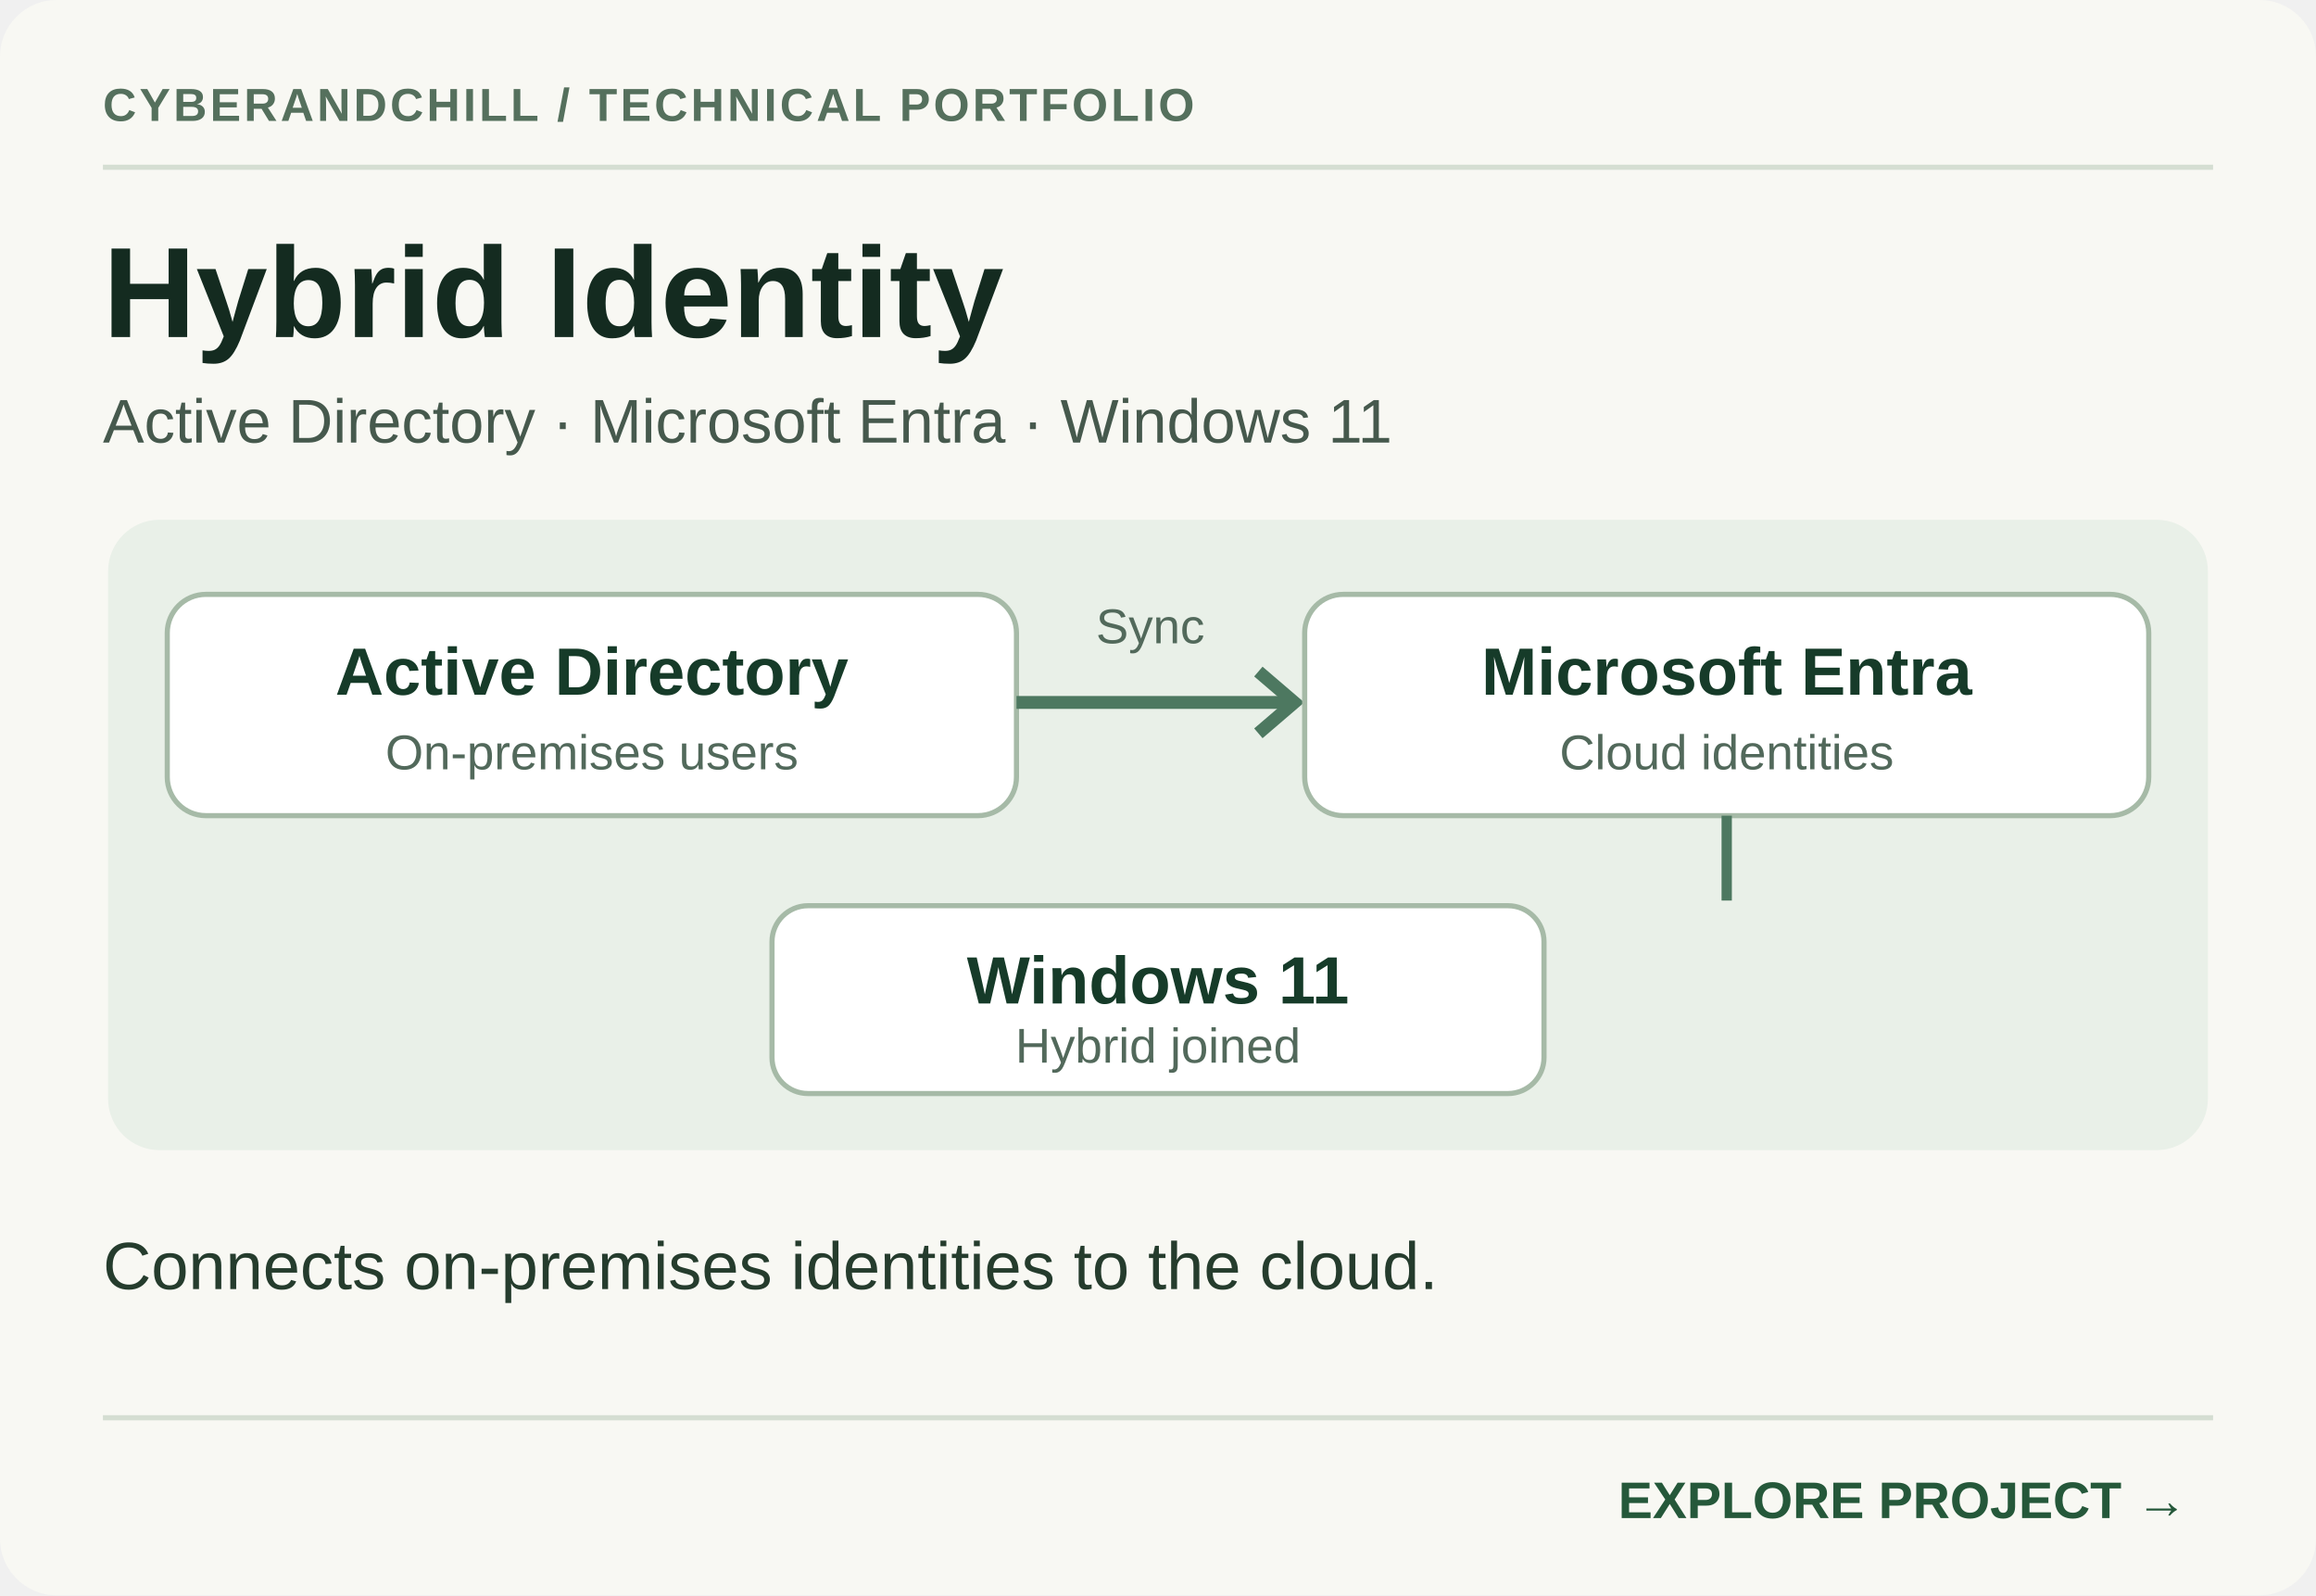
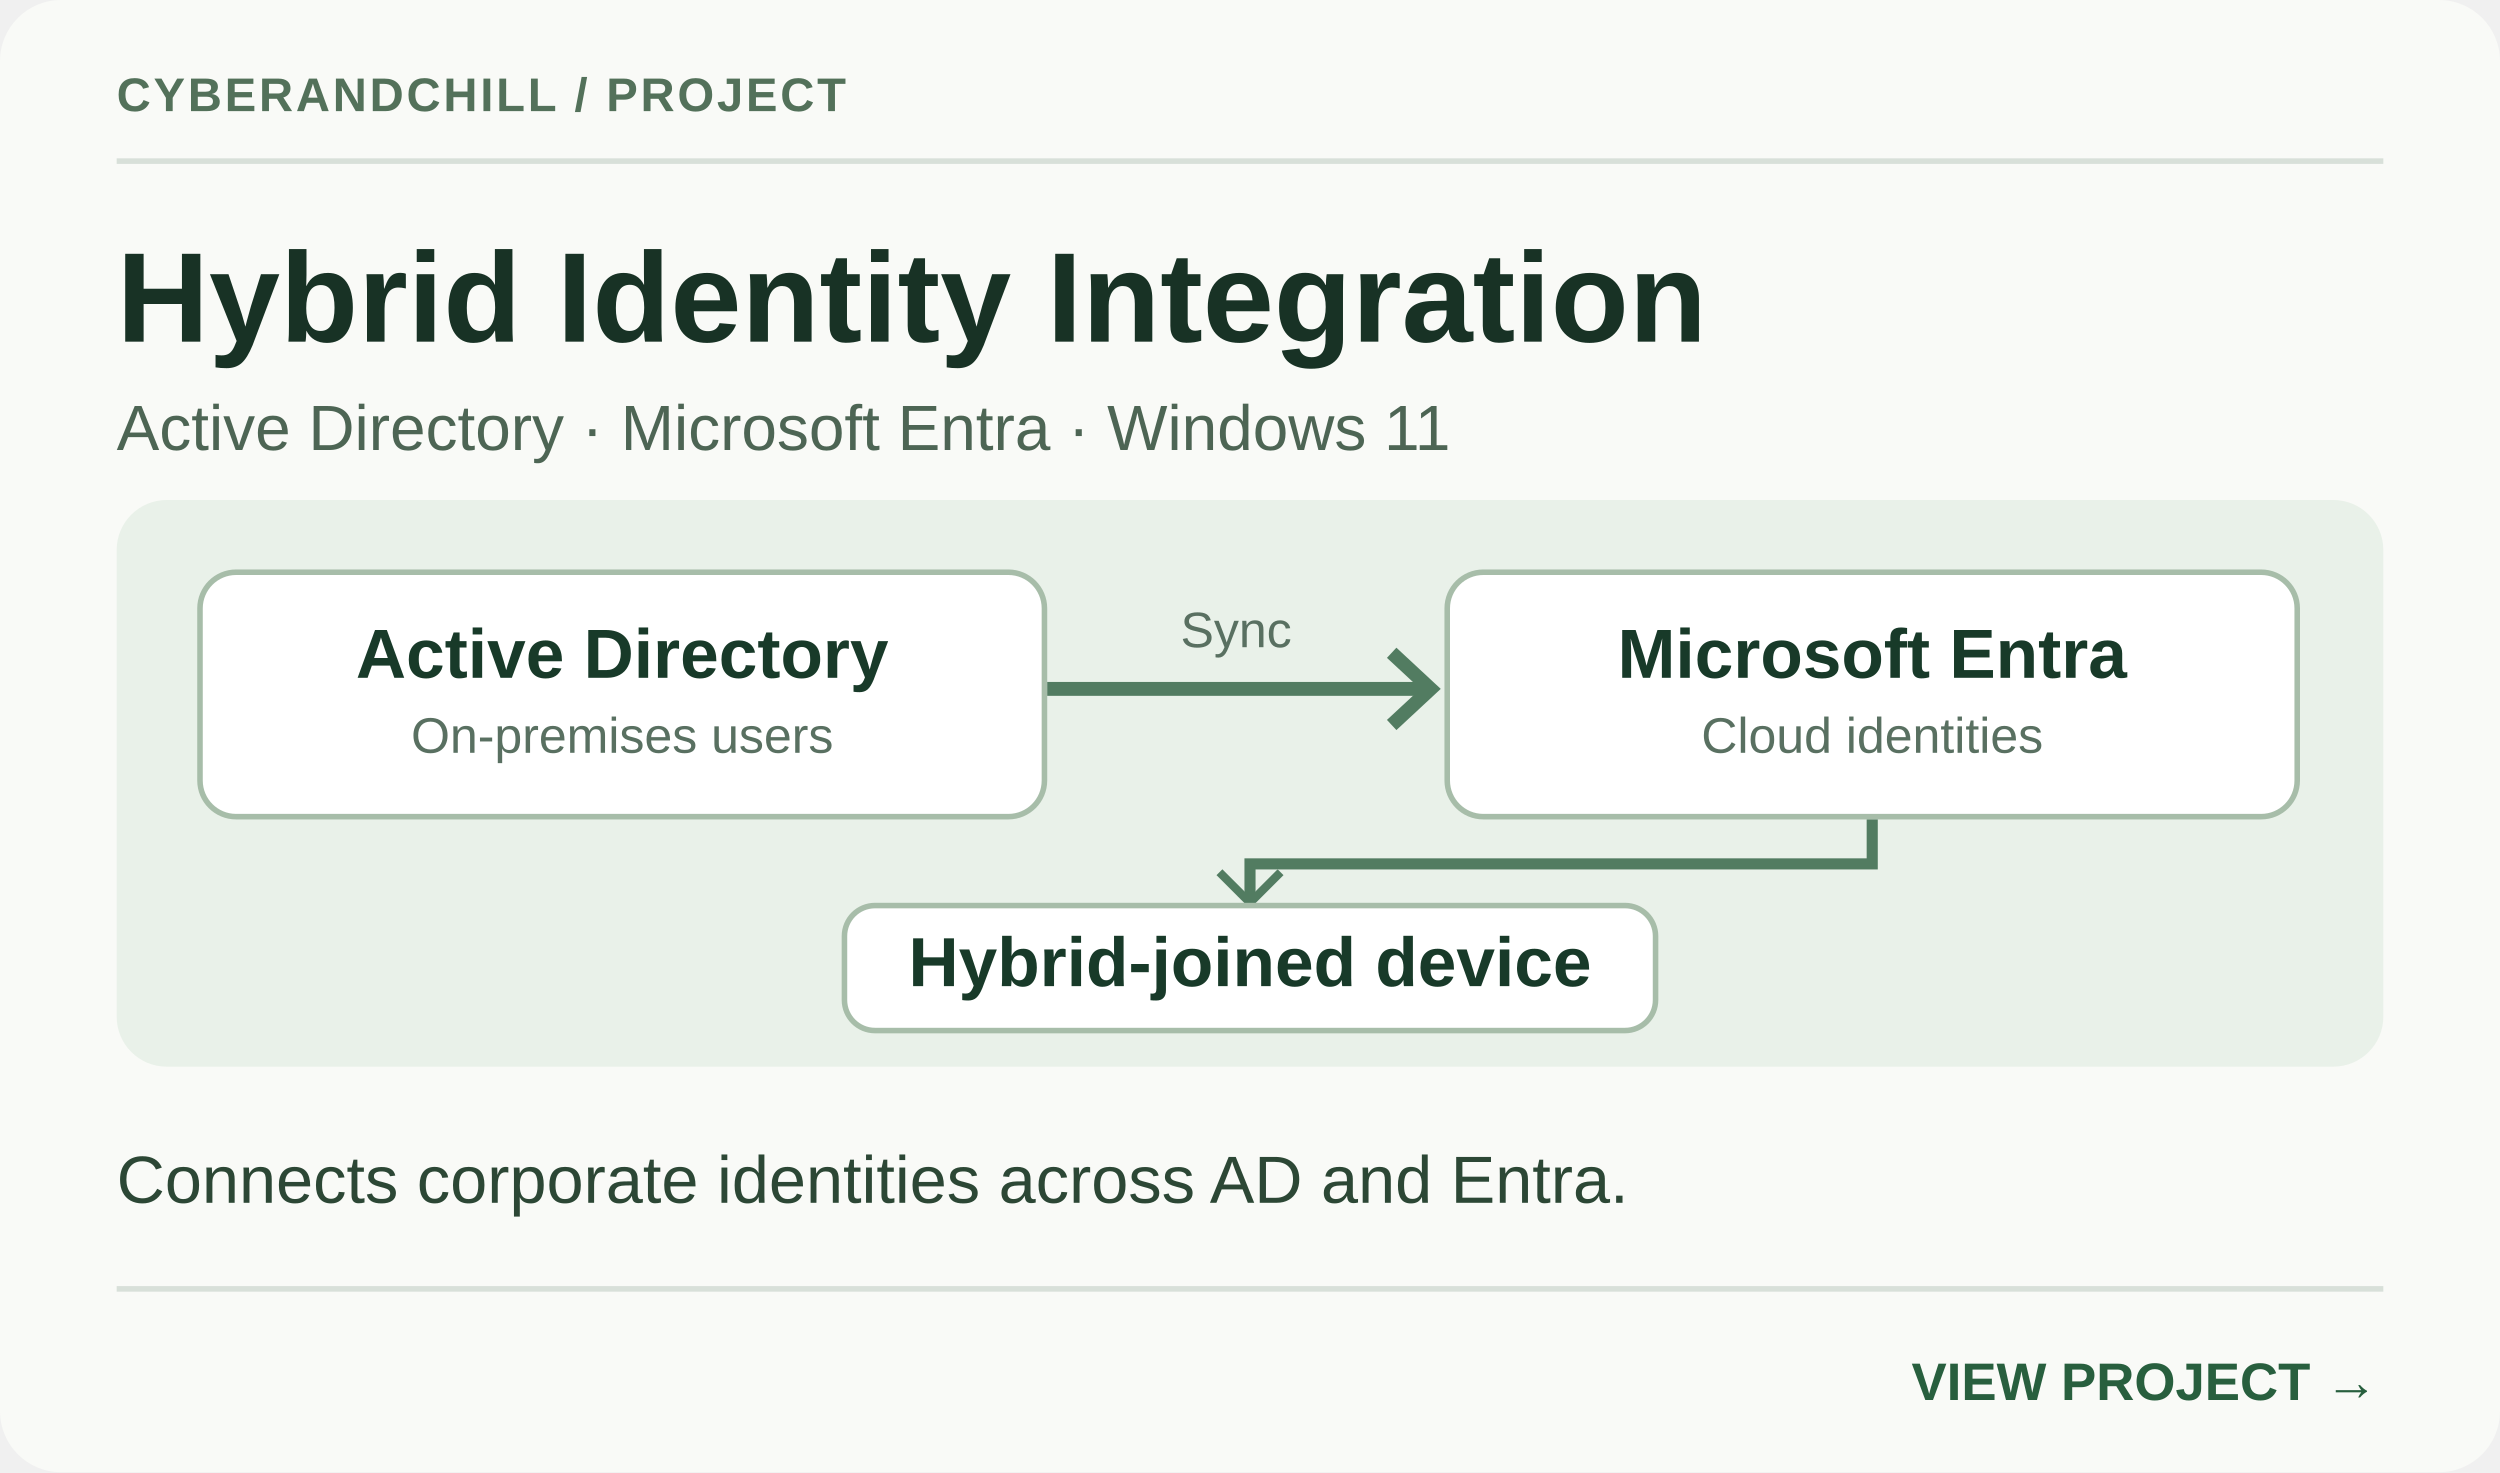
- <svg xmlns="http://www.w3.org/2000/svg" width="900" height="620" viewBox="0 0 900 620">
-   <style>text{font-family:Arial,Helvetica,sans-serif}.eyebrow{font-size:18px;letter-spacing:1.2px;fill:#55705d;font-weight:700}.title{font-size:50px;font-weight:700;fill:#142b20}.sub{font-size:24px;fill:#46594d}.node{font-size:26px;font-weight:700;fill:#163b29;text-anchor:middle}.small{font-size:19px;fill:#52695b;text-anchor:middle}.summary{font-size:26px;fill:#253c2d}.cta{font-size:20px;fill:#25583a;font-weight:700}</style>
-   <rect width="900" height="620" rx="22" fill="#f8f8f3" />
-   <text x="40" y="47" class="eyebrow">CYBERANDCHILL  /  TECHNICAL PORTFOLIO</text>
-   <path d="M40 65H860" stroke="#d5ded2" stroke-width="2" />
-   <text x="40" y="131" class="title">Hybrid Identity</text>
-   <text x="40" y="172" class="sub">Active Directory  ·  Microsoft Entra  ·  Windows 11</text>
-   <rect x="42" y="202" width="816" height="245" rx="20" fill="#e9f0e8" />
-   <rect x="65" y="231" width="330" height="86" rx="15" fill="white" stroke="#a6baa7" stroke-width="2" />
-   <text x="230" y="270" class="node">Active Directory</text>
-   <text x="230" y="299" class="small">On-premises users</text>
-   <path d="M395 273H503" stroke="#4d7860" stroke-width="5" />
-   <path d="M489 261L503 273L489 285" stroke="#4d7860" fill="none" stroke-width="5" />
-   <text x="447" y="250" class="small">Sync</text>
-   <rect x="507" y="231" width="328" height="86" rx="15" fill="white" stroke="#a6baa7" stroke-width="2" />
-   <text x="671" y="270" class="node">Microsoft Entra</text>
-   <text x="671" y="299" class="small">Cloud identities</text>
-   <path d="M671 317V350" stroke="#4d7860" stroke-width="4" />
-   <rect x="300" y="352" width="300" height="73" rx="14" fill="white" stroke="#a6baa7" stroke-width="2" />
-   <text x="450" y="390" class="node">Windows 11</text>
-   <text x="450" y="413" class="small">Hybrid joined</text>
-   <text x="40" y="501" class="summary">Connects on-premises identities to the cloud.</text>
-   <path d="M40 551H860" stroke="#d5ded2" stroke-width="2" />
-   <text x="850" y="590" text-anchor="end" class="cta">EXPLORE PROJECT →</text>
+ <svg xmlns="http://www.w3.org/2000/svg" width="900" height="530" viewBox="0 0 900 530">
+   <style>text{font-family:Arial,Helvetica,sans-serif}.k{font-size:17px;font-weight:700;letter-spacing:1px;fill:#53715a}.title{font-size:46px;font-weight:700;fill:#183225}.sub{font-size:23px;fill:#4d6554}.node{font-size:25px;font-weight:700;text-anchor:middle;fill:#183a29}.fine{font-size:18px;text-anchor:middle;fill:#597061}.out{font-size:24px;fill:#2c4735}.more{font-size:19px;font-weight:700;fill:#285f3e}</style>
+   <rect width="900" height="530" rx="22" fill="#f9faf7" />
+   <text x="42" y="40" class="k">CYBERANDCHILL / PROJECT</text>
+   <path d="M42 58H858" stroke="#d8e0d9" stroke-width="2" />
+   <text x="42" y="123" class="title">Hybrid Identity Integration</text>
+   <text x="42" y="162" class="sub">Active Directory · Microsoft Entra · Windows 11</text>
+   <rect x="42" y="180" width="816" height="204" rx="18" fill="#e9f1e9" />
+   <rect x="72" y="206" width="304" height="88" rx="13" fill="#fff" stroke="#a7bda9" stroke-width="2" />
+   <text x="224" y="244" class="node">Active Directory</text>
+   <text x="224" y="271" class="fine">On-premises users</text>
+   <path d="M377 248H515" stroke="#527c61" stroke-width="5" />
+   <path d="M501 235L515 248L501 261" fill="none" stroke="#527c61" stroke-width="5" />
+   <text x="445" y="233" class="fine">Sync</text>
+   <rect x="521" y="206" width="306" height="88" rx="13" fill="#fff" stroke="#a7bda9" stroke-width="2" />
+   <text x="674" y="244" class="node">Microsoft Entra</text>
+   <text x="674" y="271" class="fine">Cloud identities</text>
+   <path d="M674 295V311H450V324" fill="none" stroke="#527c61" stroke-width="4" />
+   <path d="M439 314L450 325L461 314" fill="none" stroke="#527c61" stroke-width="3" />
+   <rect x="304" y="326" width="292" height="45" rx="11" fill="#fff" stroke="#a7bda9" stroke-width="2" />
+   <text x="450" y="355" class="node">Hybrid-joined device</text>
+   <text x="42" y="433" class="out">Connects corporate identities across AD and Entra.</text>
+   <path d="M42 464H858" stroke="#d8e0d9" stroke-width="2" />
+   <text x="856" y="504" text-anchor="end" class="more">VIEW PROJECT →</text>
</svg>
